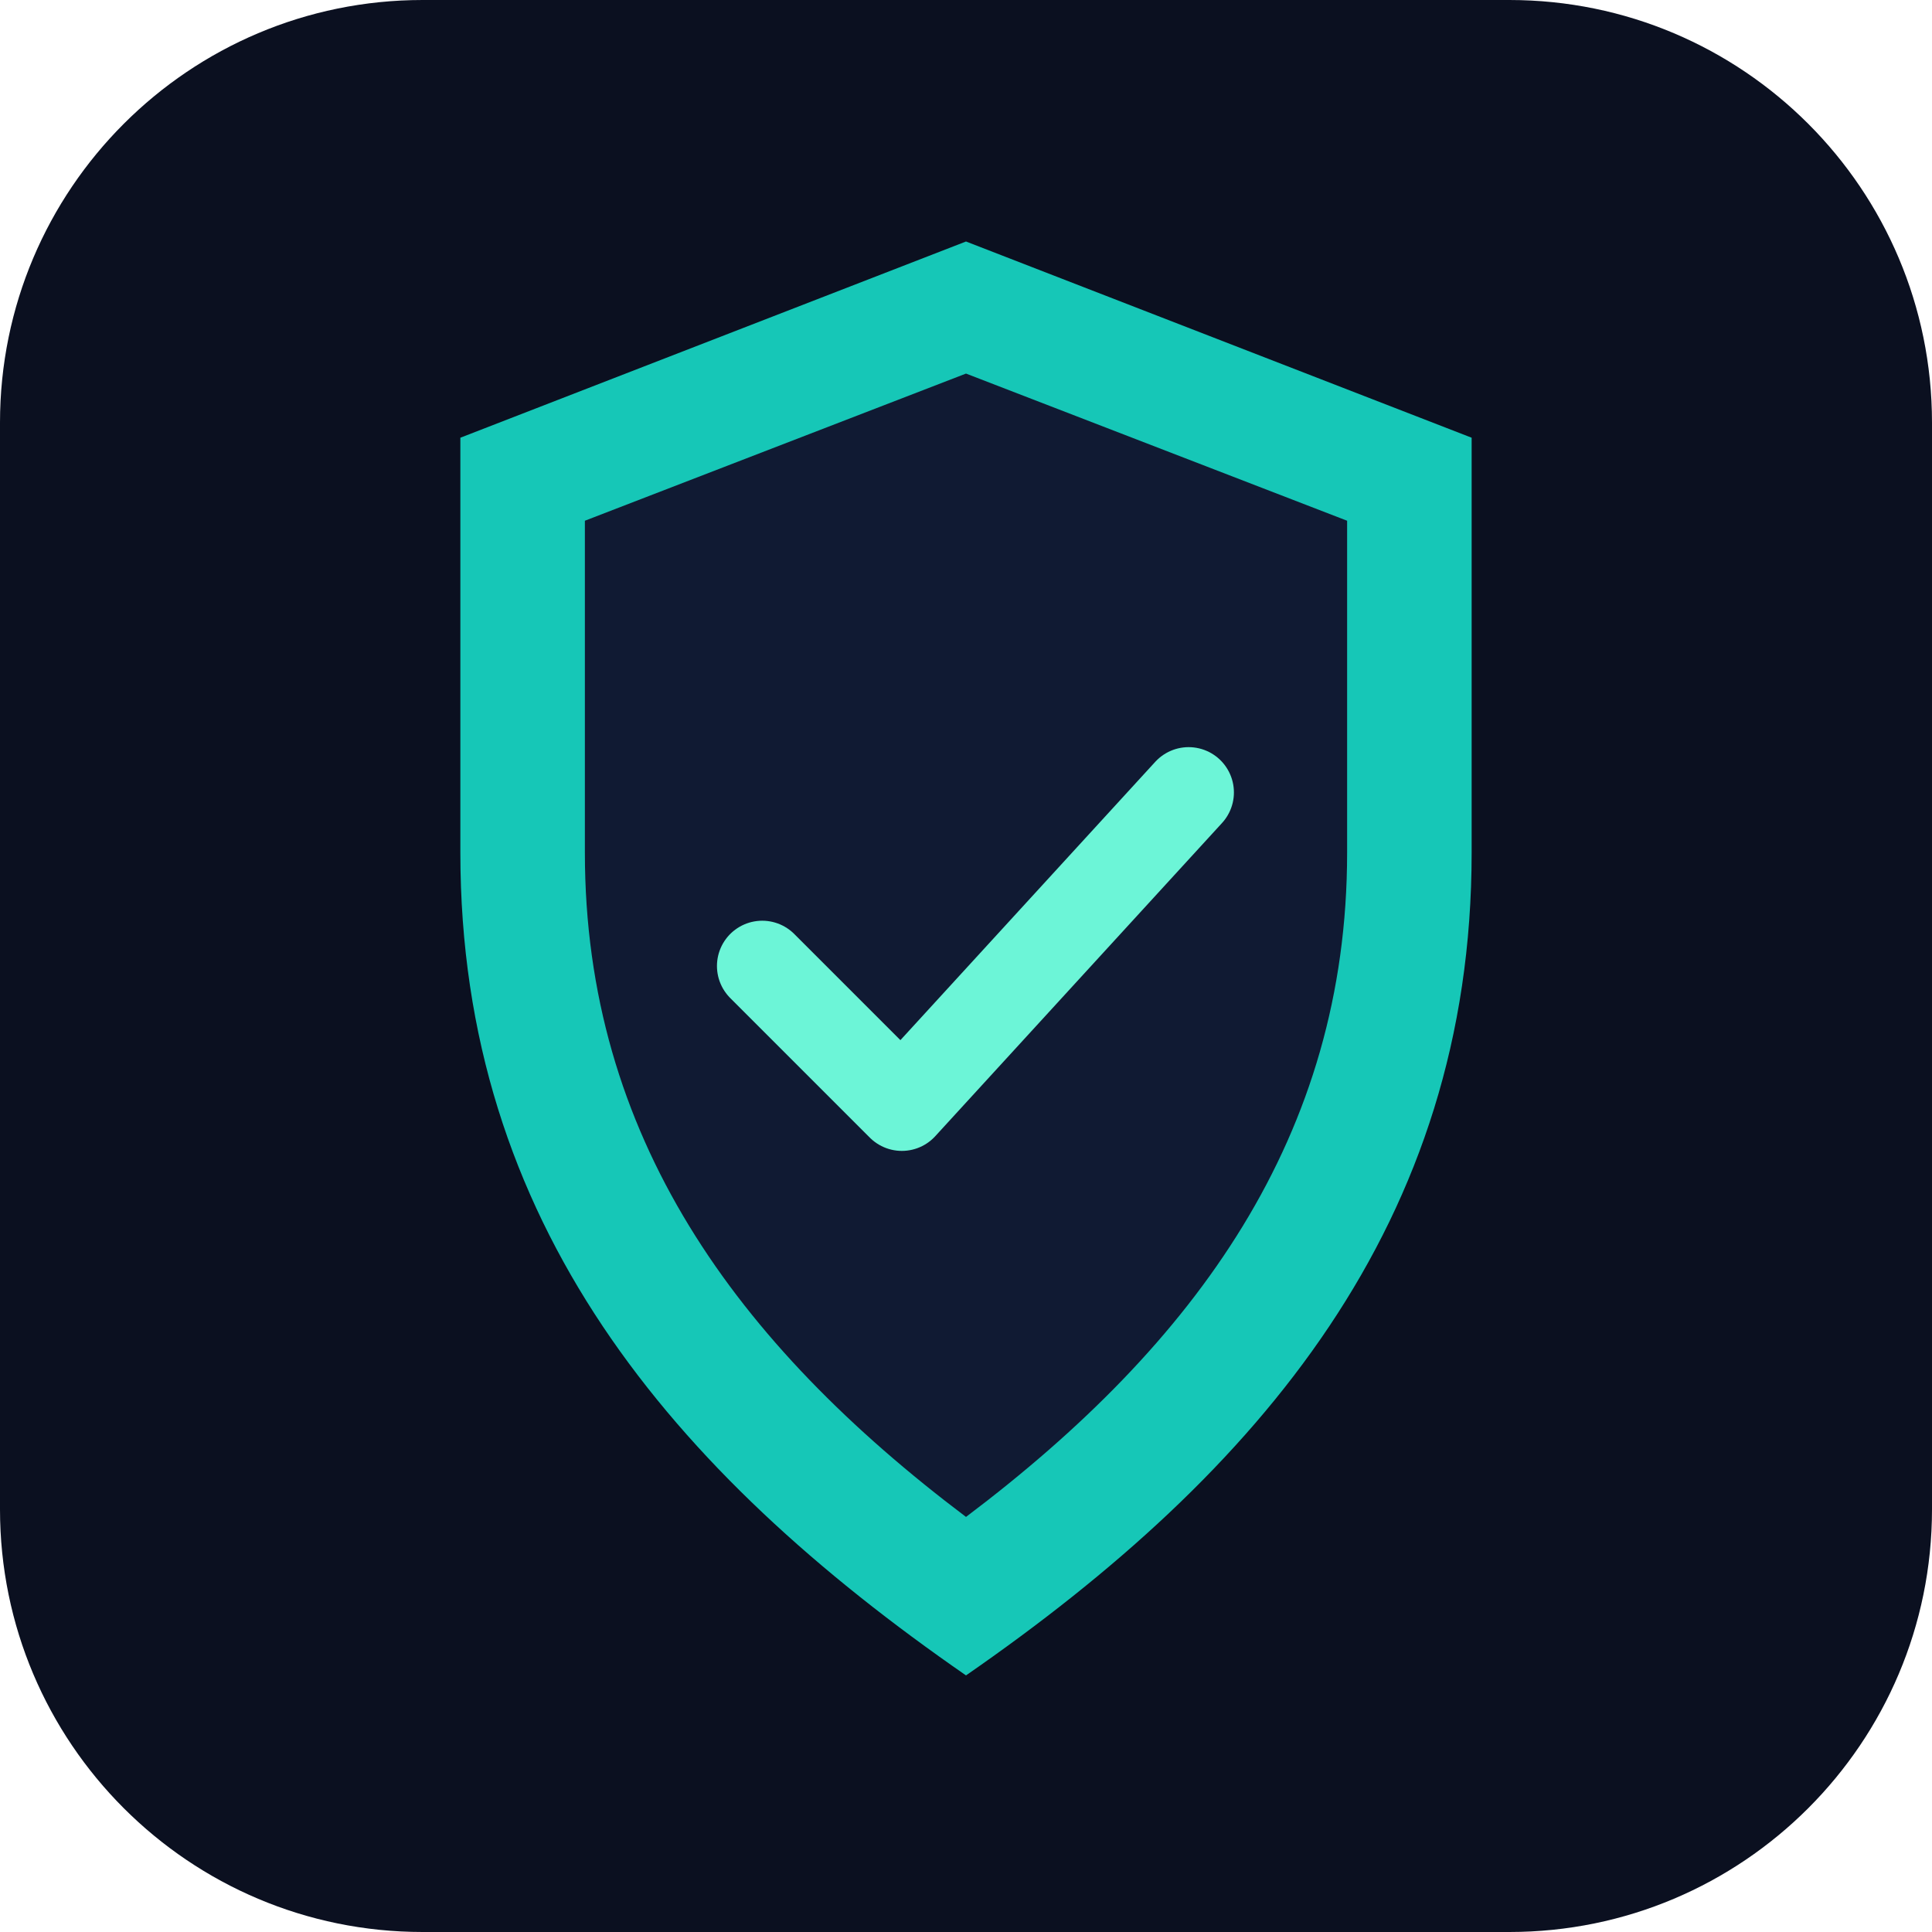
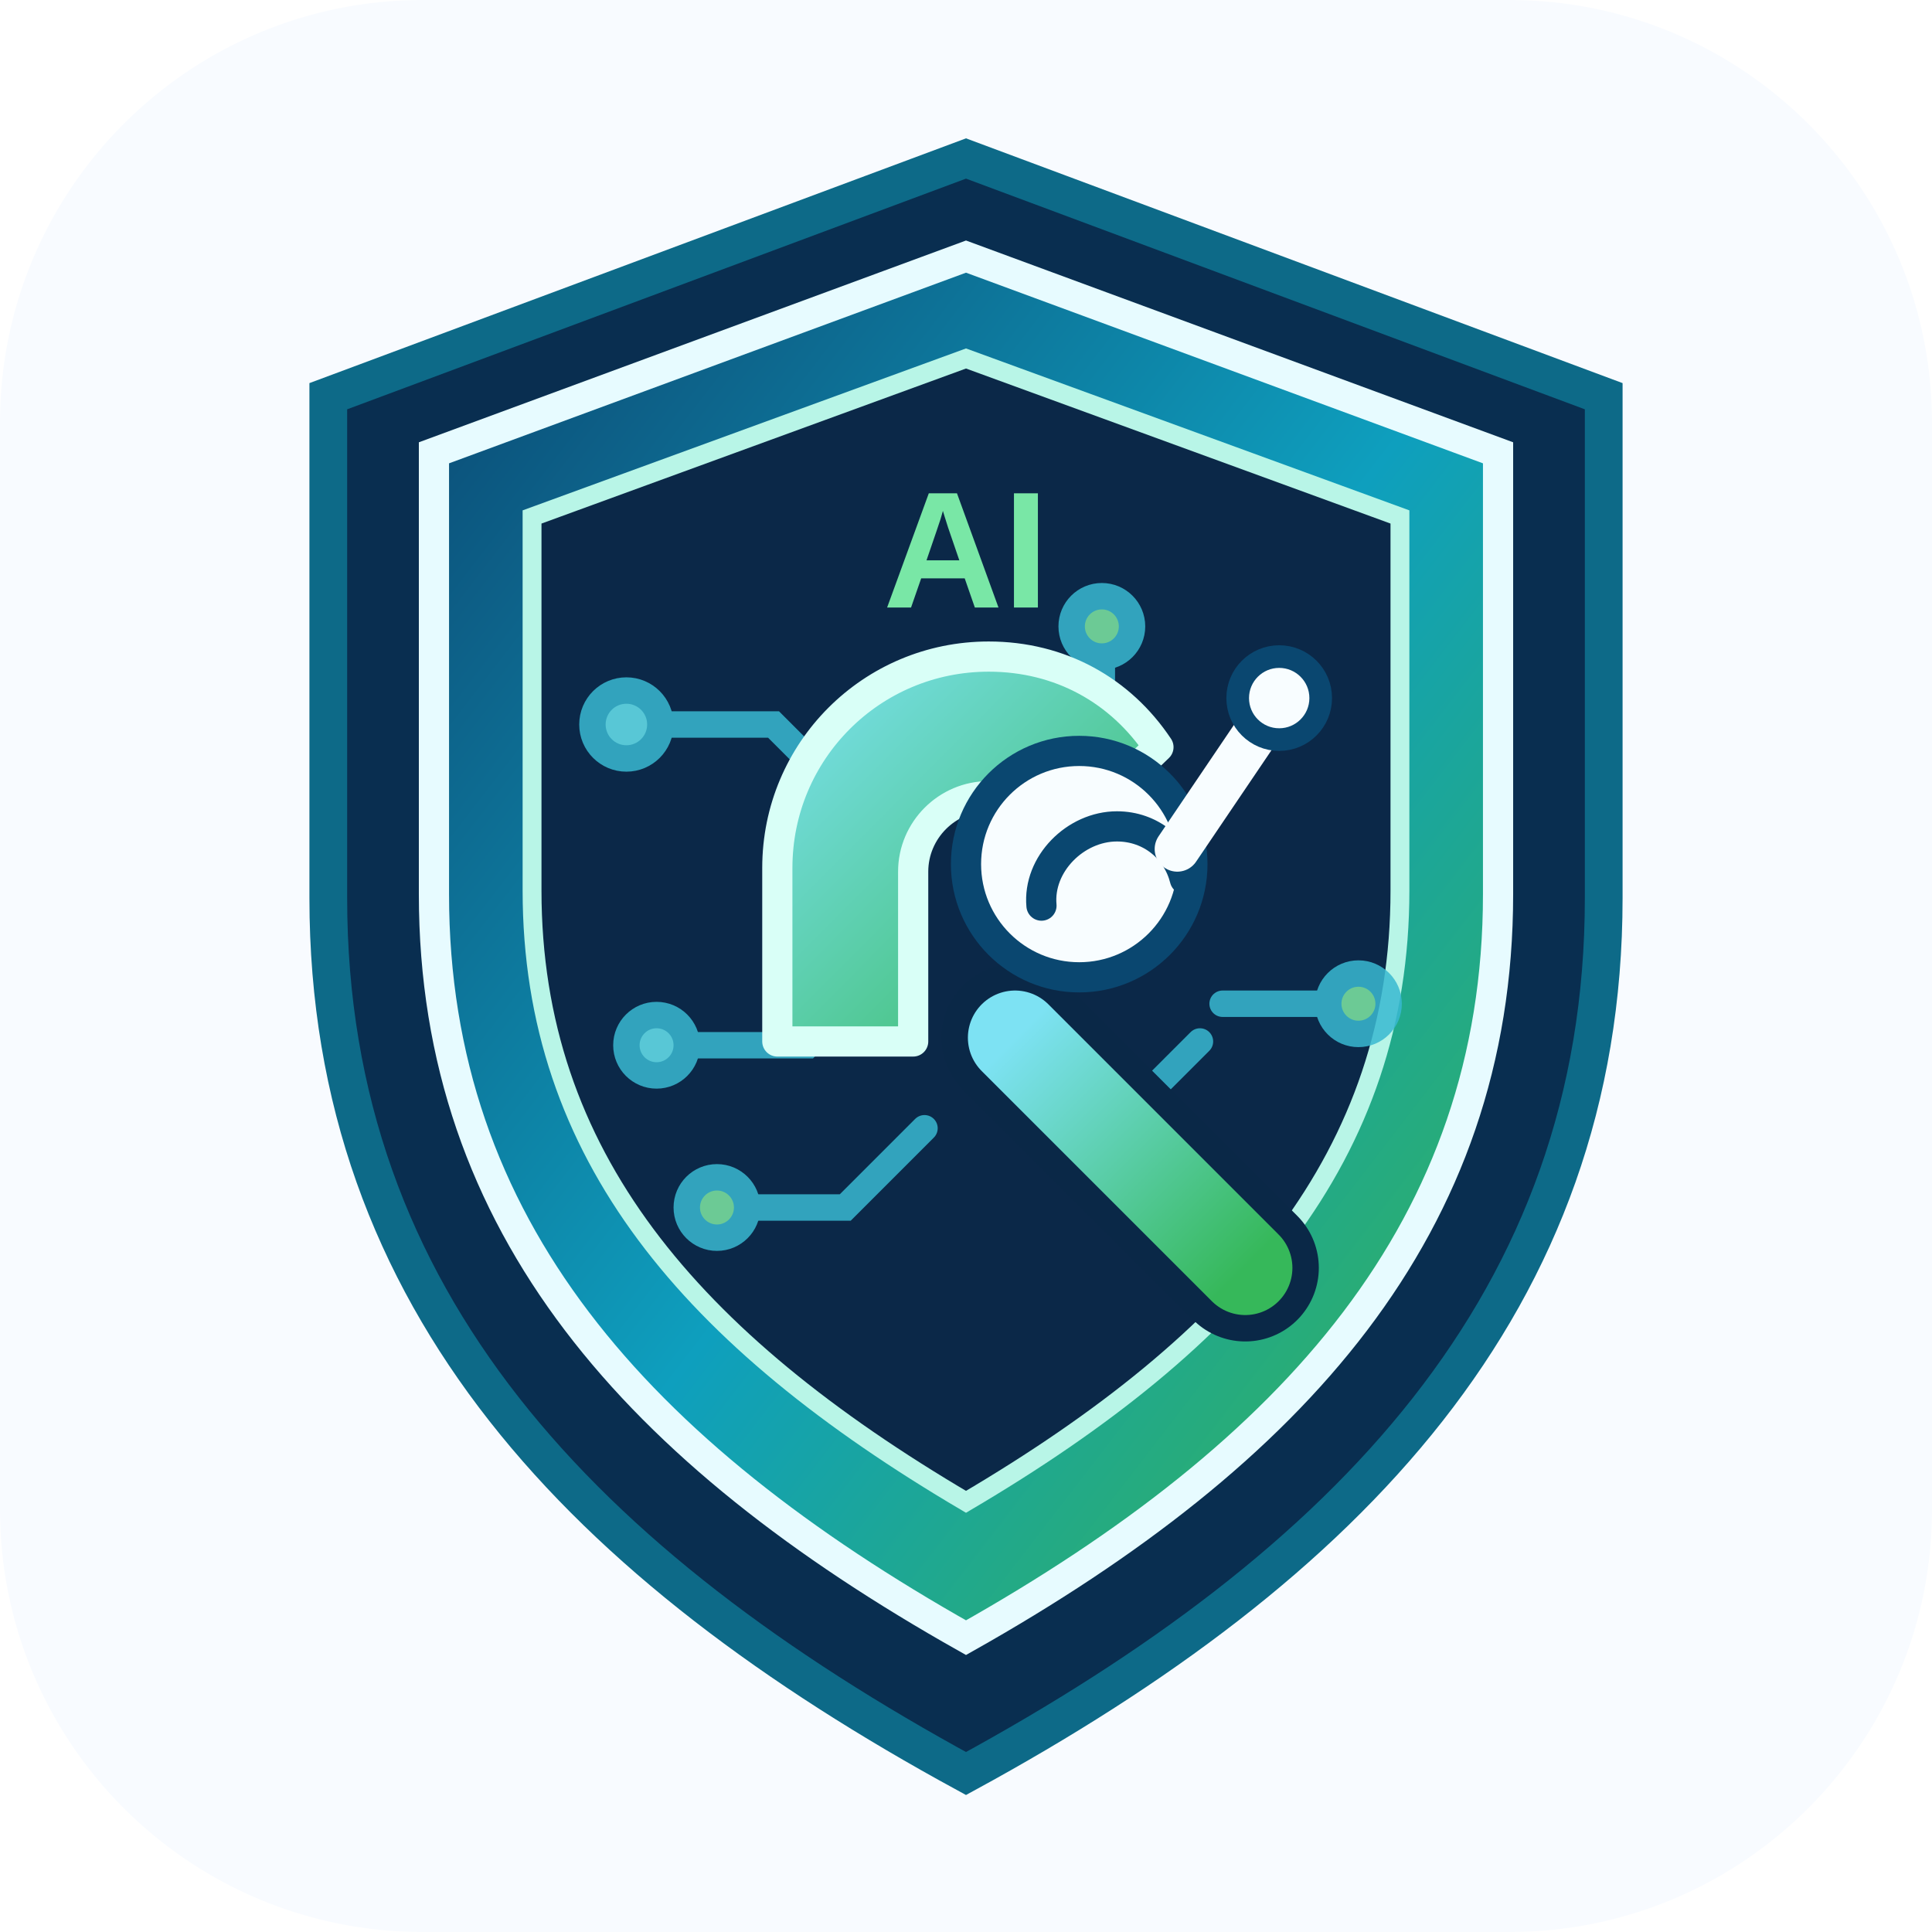
- <svg xmlns="http://www.w3.org/2000/svg" viewBox="0 0 512 512" role="img" aria-label="PhishGuard">
-   <rect width="512" height="512" rx="112" fill="#0B1020" />
-   <path d="M256 64 390 116v110c0 98-56 164-134 218-78-54-134-120-134-218V116L256 64Z" fill="#16C7B7" />
-   <path d="M256 99 357 138v88c0 75-40 130-101 176-61-46-101-101-101-176v-88l101-39Z" fill="#101A33" />
-   <path d="m202 256 37 37 76-83" fill="none" stroke="#6CF5D7" stroke-linecap="round" stroke-linejoin="round" stroke-width="24" />
+ <svg xmlns="http://www.w3.org/2000/svg" viewBox="0 0 512 512">
+   <defs>
+     <linearGradient id="shield" x1="0" y1="0" x2="1" y2="1">
+       <stop offset="0" stop-color="#0c4772" />
+       <stop offset=".52" stop-color="#0e9fbe" />
+       <stop offset="1" stop-color="#39b54a" />
+     </linearGradient>
+     <linearGradient id="glass" x1="0" y1="0" x2="1" y2="1">
+       <stop offset="0" stop-color="#7de2f3" />
+       <stop offset="1" stop-color="#36b85a" />
+     </linearGradient>
+   </defs>
+   <rect width="512" height="512" rx="112" fill="#f8fbff" />
+   <path d="M256 42 425 105v133c0 107-68 177-169 232C155 415 87 345 87 238V105Z" fill="#092e50" stroke="#0d6a88" stroke-width="10" />
+   <path d="M256 68 397 120v117c0 88-54 148-141 197-87-49-141-109-141-197V120Z" fill="url(#shield)" stroke="#e7fbff" stroke-width="8" />
+   <path d="M256 95 371 137v99c0 70-42 119-115 162-73-43-115-92-115-162v-99Z" fill="#0b2848" stroke="#b8f5e7" stroke-width="5" />
+   <g fill="none" stroke="#38b9d1" stroke-width="7" stroke-linecap="round" opacity=".85">
+     <path d="M166 192h39l24 24v34M174 277h40l23-23M292 166v32l-20 20M324 266h36M190 320h34l21-21M296 322v-24l22-22" />
+     <circle cx="166" cy="192" r="9" fill="#65e3ef" />
+     <circle cx="174" cy="277" r="8" fill="#65e3ef" />
+     <circle cx="292" cy="166" r="8" fill="#7de6a2" />
+     <circle cx="360" cy="266" r="8" fill="#7de6a2" />
+     <circle cx="190" cy="320" r="8" fill="#7de6a2" />
+   </g>
+   <text x="256" y="161" font-family="Arial,sans-serif" font-size="44" font-weight="800" text-anchor="middle" fill="#79e7a6">AI</text>
+   <path d="M206 230c0-31 25-56 56-56 19 0 35 9 45 24l-27 26c-3-8-10-13-18-13-11 0-20 9-20 20v45h-36Z" fill="url(#glass)" stroke="#d9fff7" stroke-width="8" stroke-linejoin="round" />
+   <path d="M269 275 330 336" stroke="#0a2847" stroke-width="39" stroke-linecap="round" />
+   <path d="M269 275 330 336" stroke="url(#glass)" stroke-width="25" stroke-linecap="round" />
+   <circle cx="286" cy="229" r="30" fill="#f8fdff" stroke="#0a4770" stroke-width="8" />
+   <path d="M276 240c-1-11 9-21 20-21 9 0 16 6 18 14" fill="none" stroke="#0a4770" stroke-width="8" stroke-linecap="round" />
+   <path d="M312 225 335 191" stroke="#f8fdff" stroke-width="12" stroke-linecap="round" />
+   <circle cx="339" cy="185" r="11" fill="#f8fdff" stroke="#0a4770" stroke-width="6" />
</svg>
